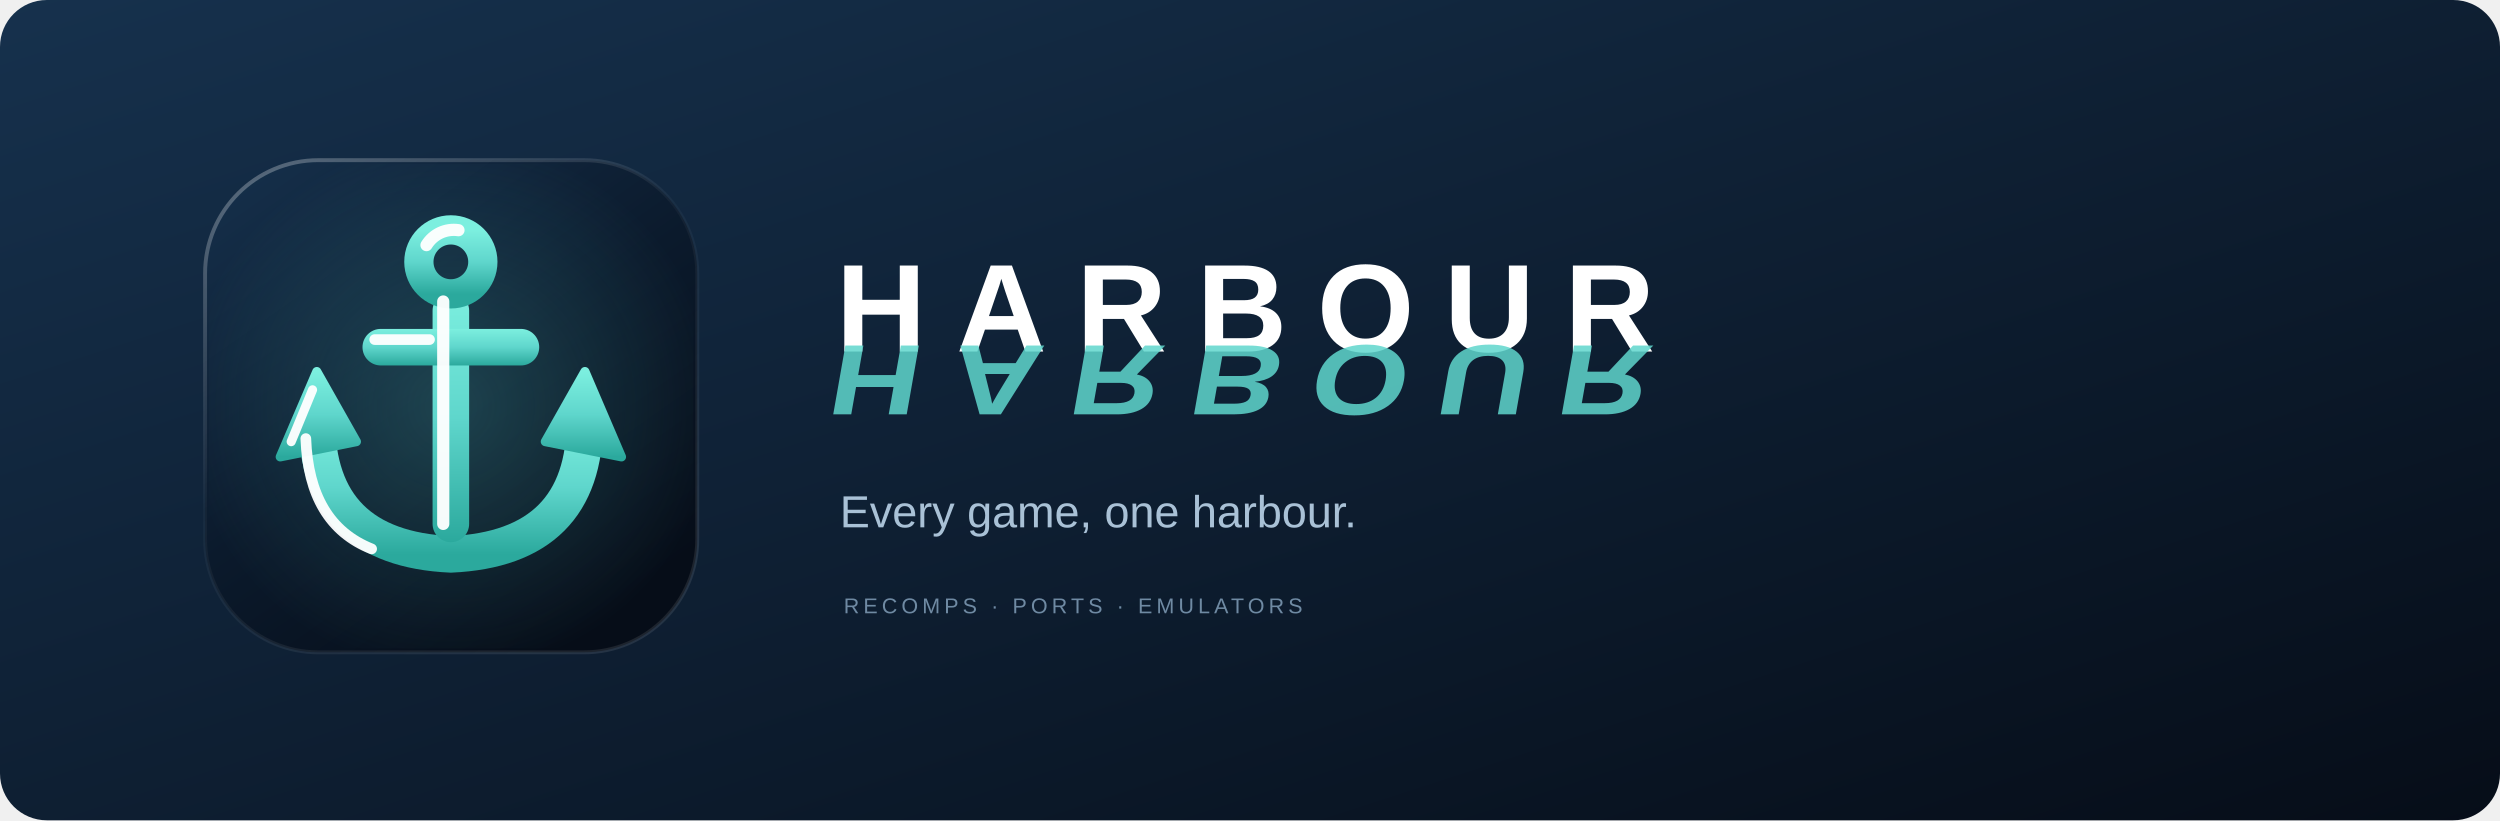
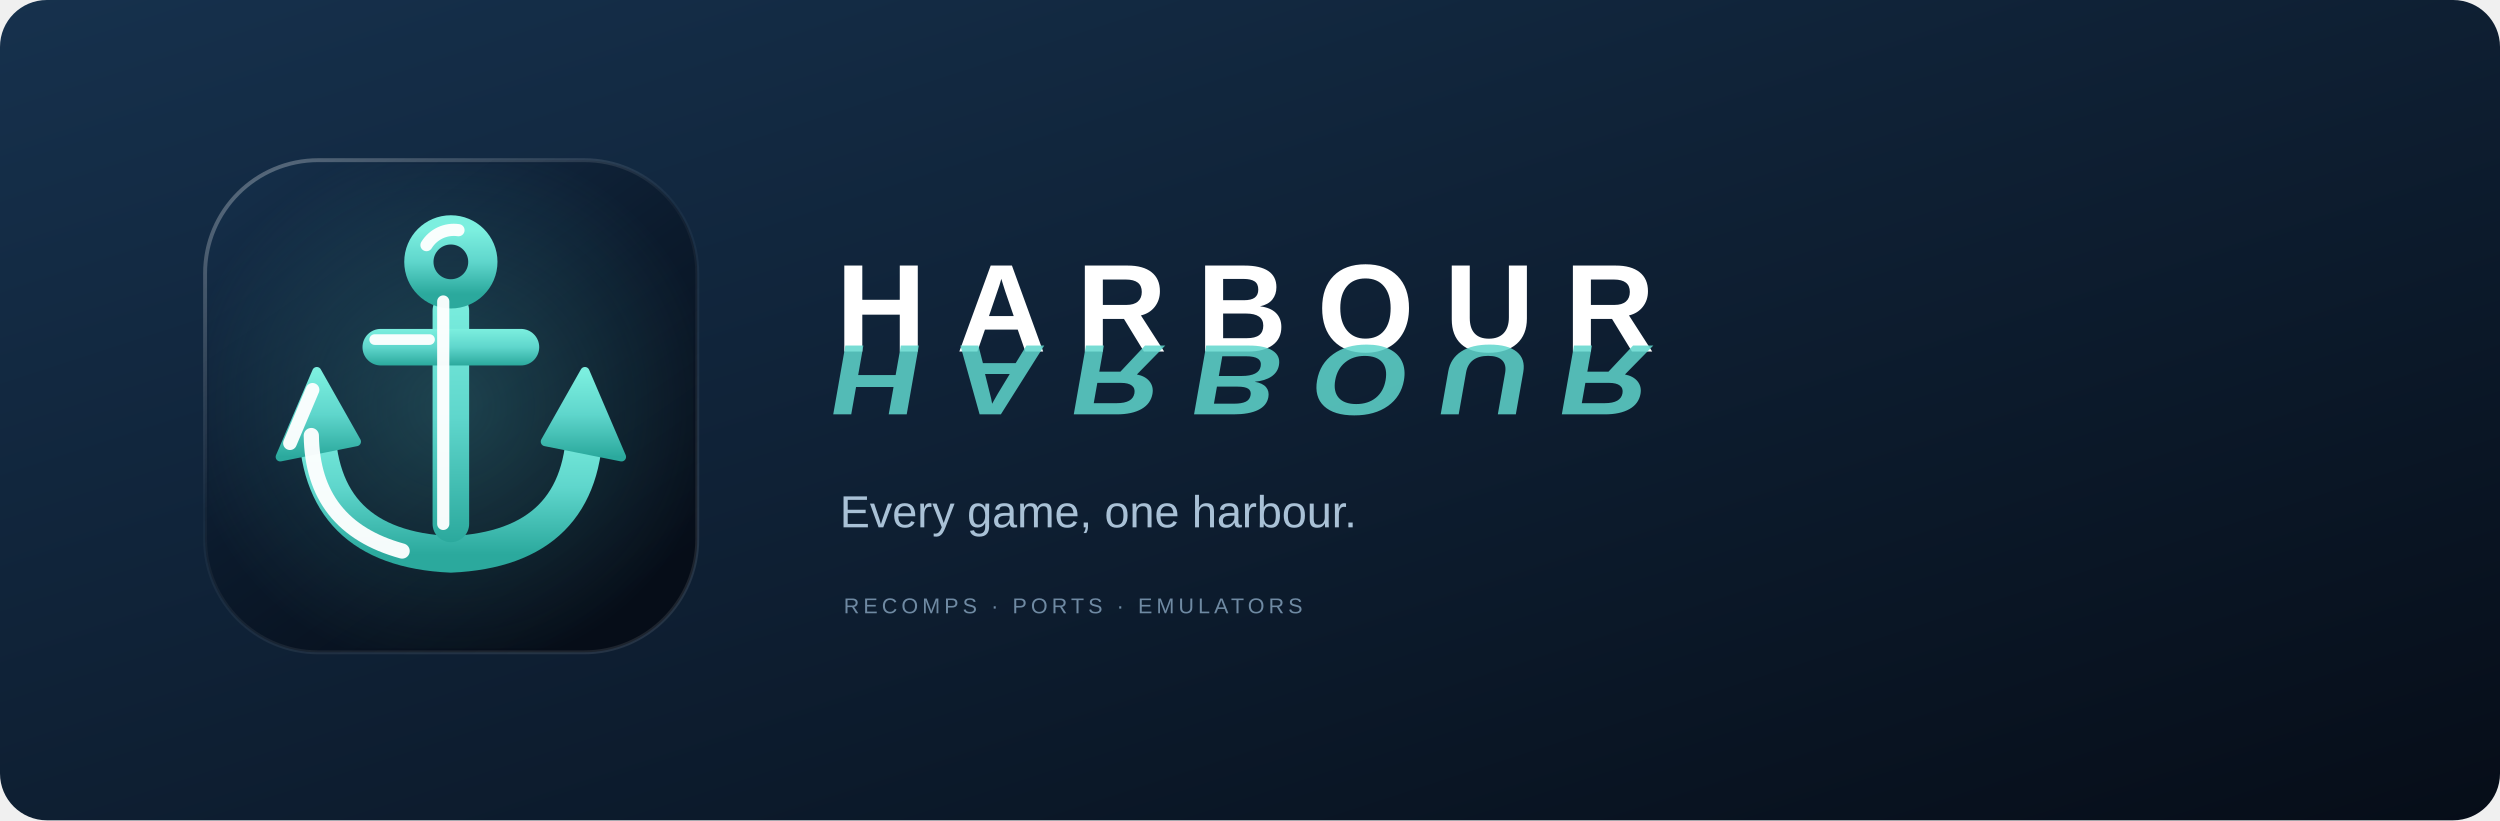
<svg xmlns="http://www.w3.org/2000/svg" viewBox="0 0 1280 420" role="img">
  <defs>
    <linearGradient id="back" x2="1" y2="1">
      <stop stop-color="#16314d" />
      <stop offset="1" stop-color="#060d18" />
    </linearGradient>
  </defs>
  <rect width="1280" height="420" rx="24" fill="url(#back)" />
  <g transform="translate(103 80)">
    <svg width="256" height="256" viewBox="0 0 256 256">
      <defs>
        <linearGradient id="tile" x2=".7" y2="1">
          <stop stop-color="#16314d" />
          <stop offset=".55" stop-color="#0b1a2c" />
          <stop offset="1" stop-color="#060d18" />
        </linearGradient>
        <radialGradient id="glow" cx=".5" cy=".5" r=".55">
          <stop stop-color="#5fd6cc" stop-opacity=".22" />
          <stop offset="1" stop-color="#5fd6cc" stop-opacity="0" />
        </radialGradient>
        <linearGradient id="rim" x2=".65" y2="1">
          <stop stop-color="#ffffff50" />
          <stop offset=".5" stop-color="#ffffff08" />
          <stop offset="1" stop-color="#ffffff18" />
        </linearGradient>
      </defs>
      <rect x="2" y="2" width="252" height="252" rx="58" fill="url(#tile)" stroke="url(#rim)" stroke-width="2" />
      <rect x="4" y="4" width="248" height="248" rx="56" fill="url(#glow)" />
      <g transform="translate(28 26) scale(1.56)">
        <defs>
          <linearGradient id="iANCHOR" x1="0" y1="0" x2="0" y2="1">
            <stop stop-color="#7cefdf" />
            <stop offset=".5" stop-color="#5fd6cc" />
            <stop offset="1" stop-color="#2ba99d" />
          </linearGradient>
        </defs>
        <path d="M20 70Q20 112 64 114Q108 112 108 70" fill="none" stroke="url(#iANCHOR)" stroke-width="12" stroke-linecap="round" />
        <rect x="58" y="28" width="12" height="82" rx="6" fill="url(#iANCHOR)" />
        <rect x="35" y="40" width="58" height="12" rx="6" fill="url(#iANCHOR)" />
        <circle cx="64" cy="18" r="10.5" fill="none" stroke="url(#iANCHOR)" stroke-width="9.6" />
        <path d="M20 54L8 82L33 77ZM108 54L95 77L120 82Z" fill="url(#iANCHOR)" stroke="url(#iANCHOR)" stroke-width="3" stroke-linejoin="round" />
        <g fill="none" stroke="#fff" stroke-linecap="round" opacity=".95">
          <path d="M56 12.5A10.5 10.5 0 0 1 66.5 7.6" stroke-width="4" />
          <path d="M61.5 31V104" stroke-width="4" />
          <path d="M39 43.5H57" stroke-width="3.5" />
-           <path d="M16.4 76Q17.4 104 38 112.2" stroke-width="3.5" />
-           <path d="M18.6 60L11.6 77" stroke-width="3" />
+           <path d="M18.2 75Q18.6 104.8 48 112.9" stroke-width="5" />
+           <path d="M18.6 60L11.2 77.5" stroke-width="4.5" />
        </g>
      </g>
    </svg>
  </g>
  <text x="428" y="180" font-family="Segoe UI,Arial,sans-serif" font-size="64" font-weight="700" letter-spacing="15.36" fill="#ffffff">HARBOUR</text>
  <g transform="translate(428 180) skewX(-10) scale(1 -.8) translate(-428 -176.16)" opacity=".85">
    <text x="428" y="180" font-family="Segoe UI,Arial,sans-serif" font-size="64" font-weight="700" letter-spacing="15.36" fill="#5fd6cc">HARBOUR</text>
  </g>
  <text x="430" y="270" fill="#a9c1d6" font-family="Segoe UI,Arial,sans-serif" font-size="23">Every game, one harbour.</text>
  <text x="432" y="314" fill="#6f8aa3" font-family="Segoe UI,Arial,sans-serif" font-size="11" letter-spacing="2.1">RECOMPS  ·  PORTS  ·  EMULATORS</text>
</svg>
